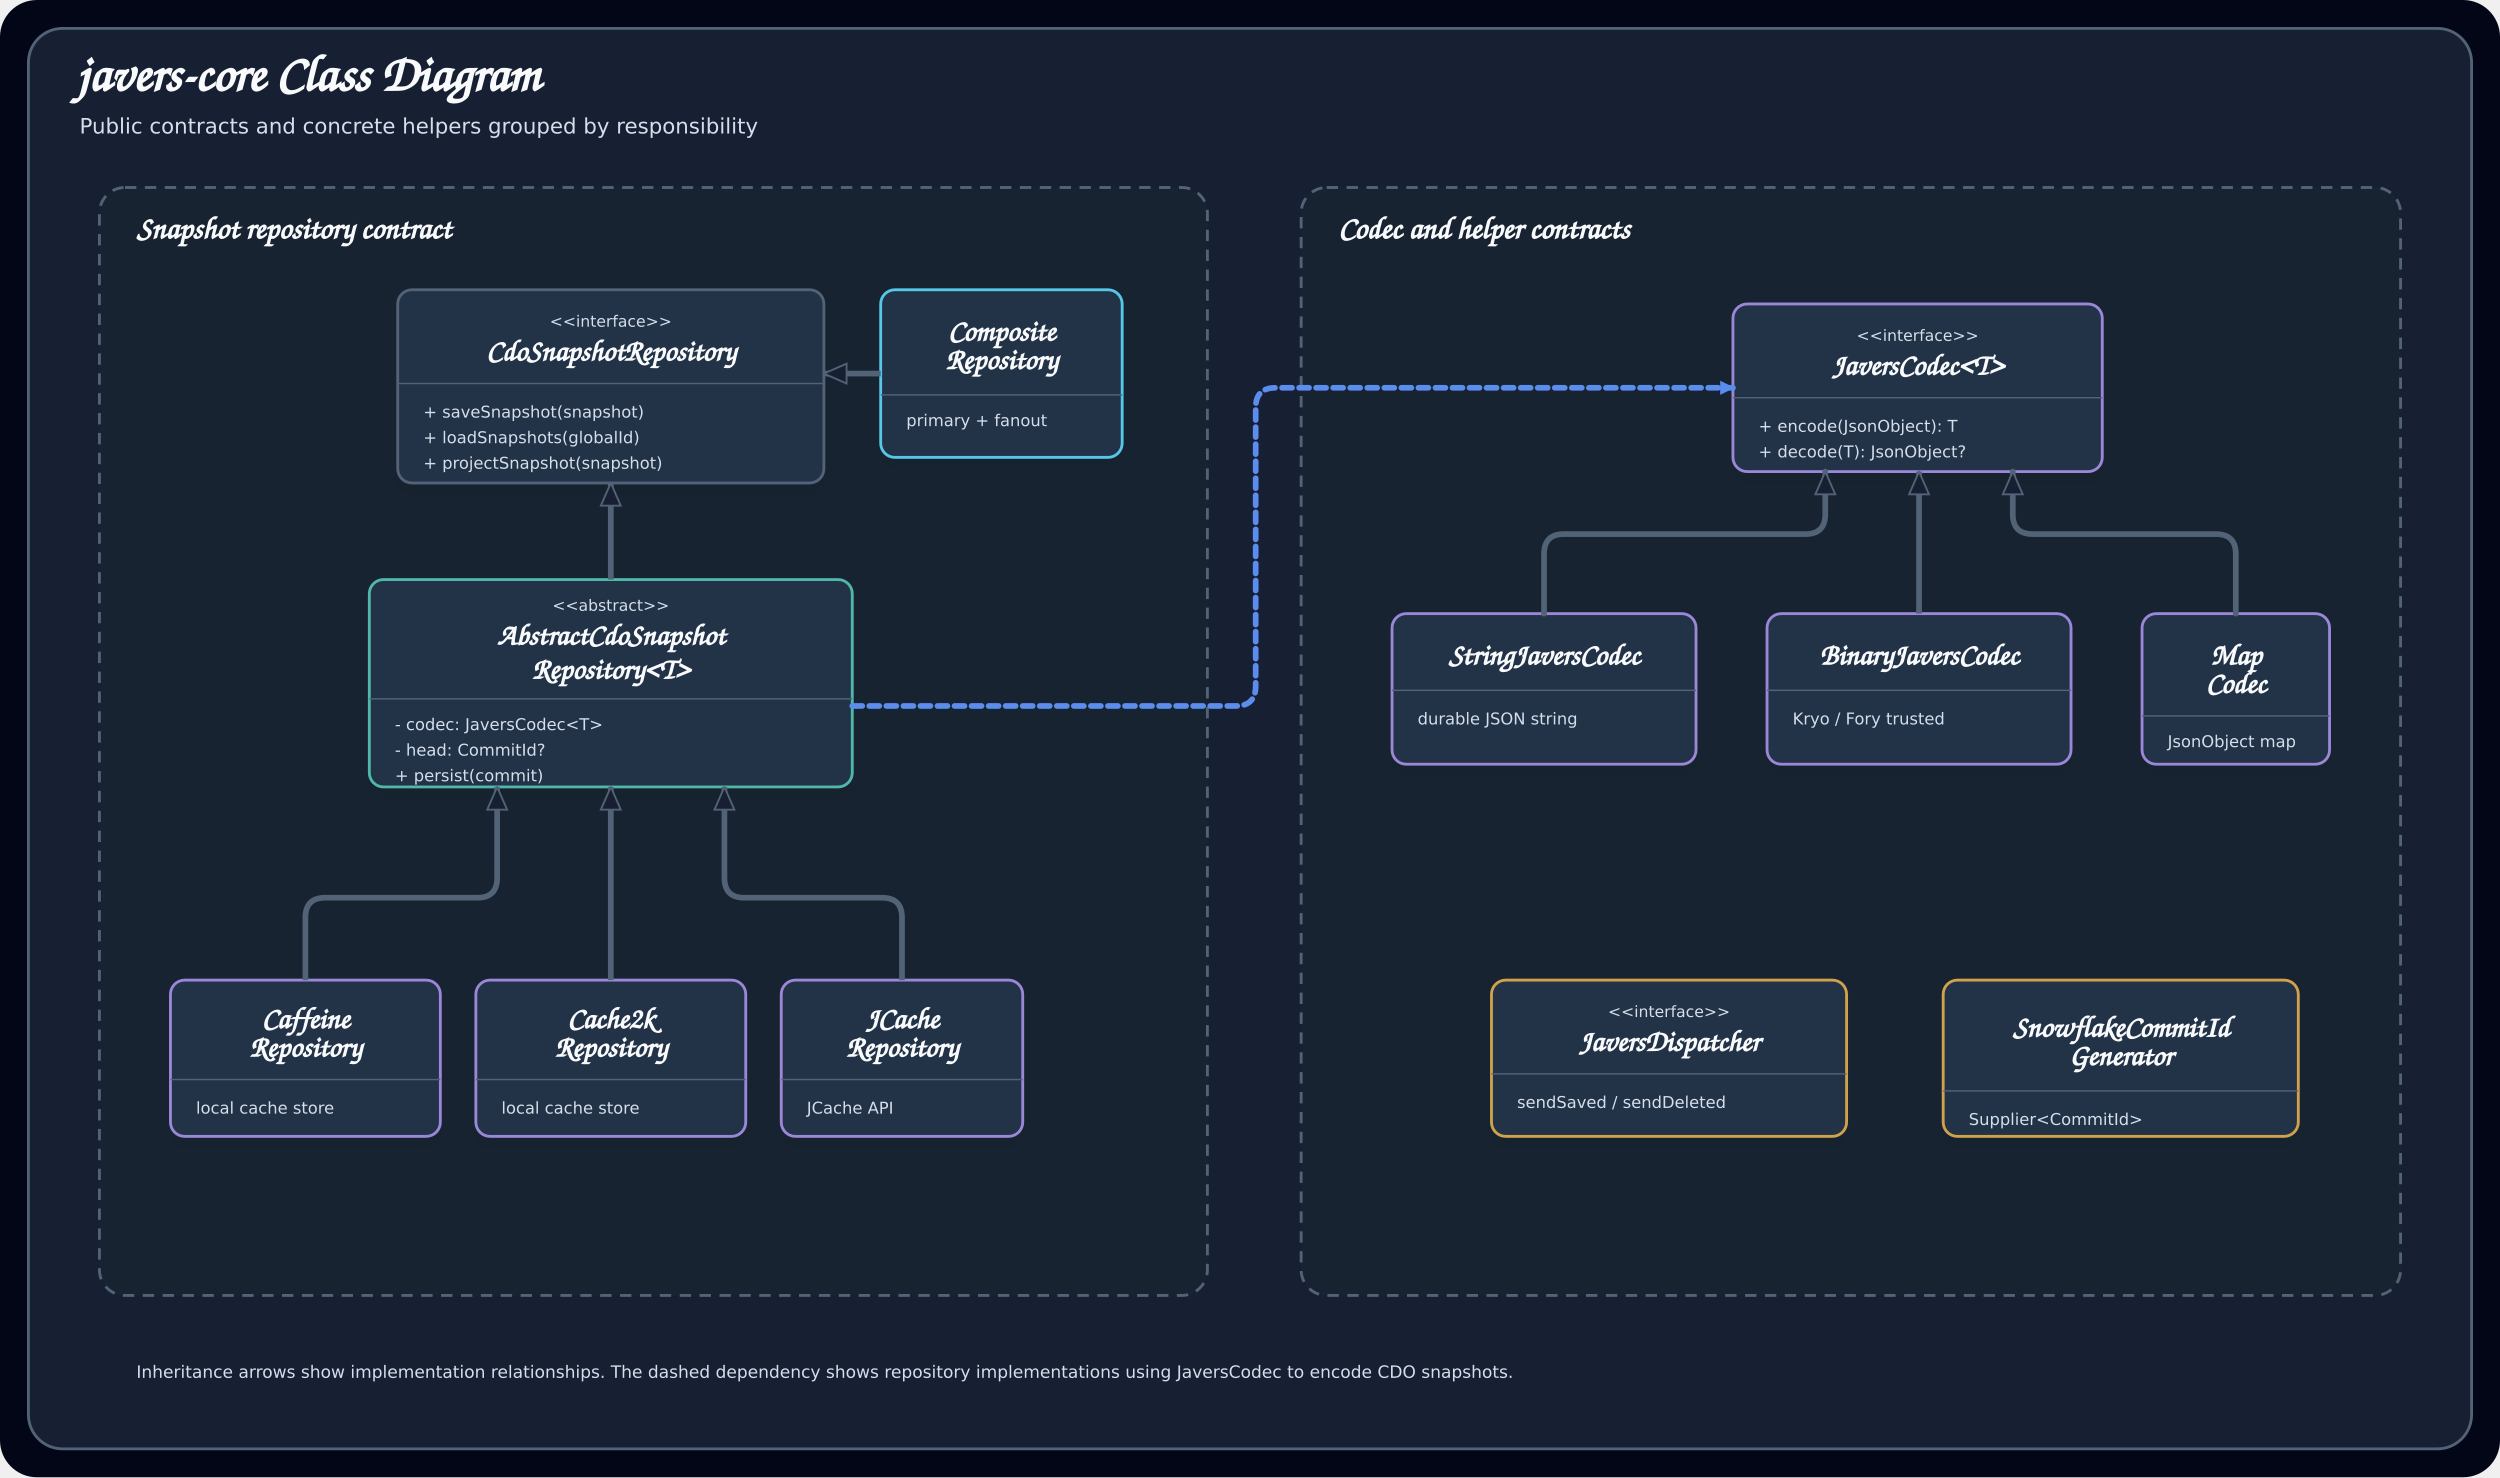
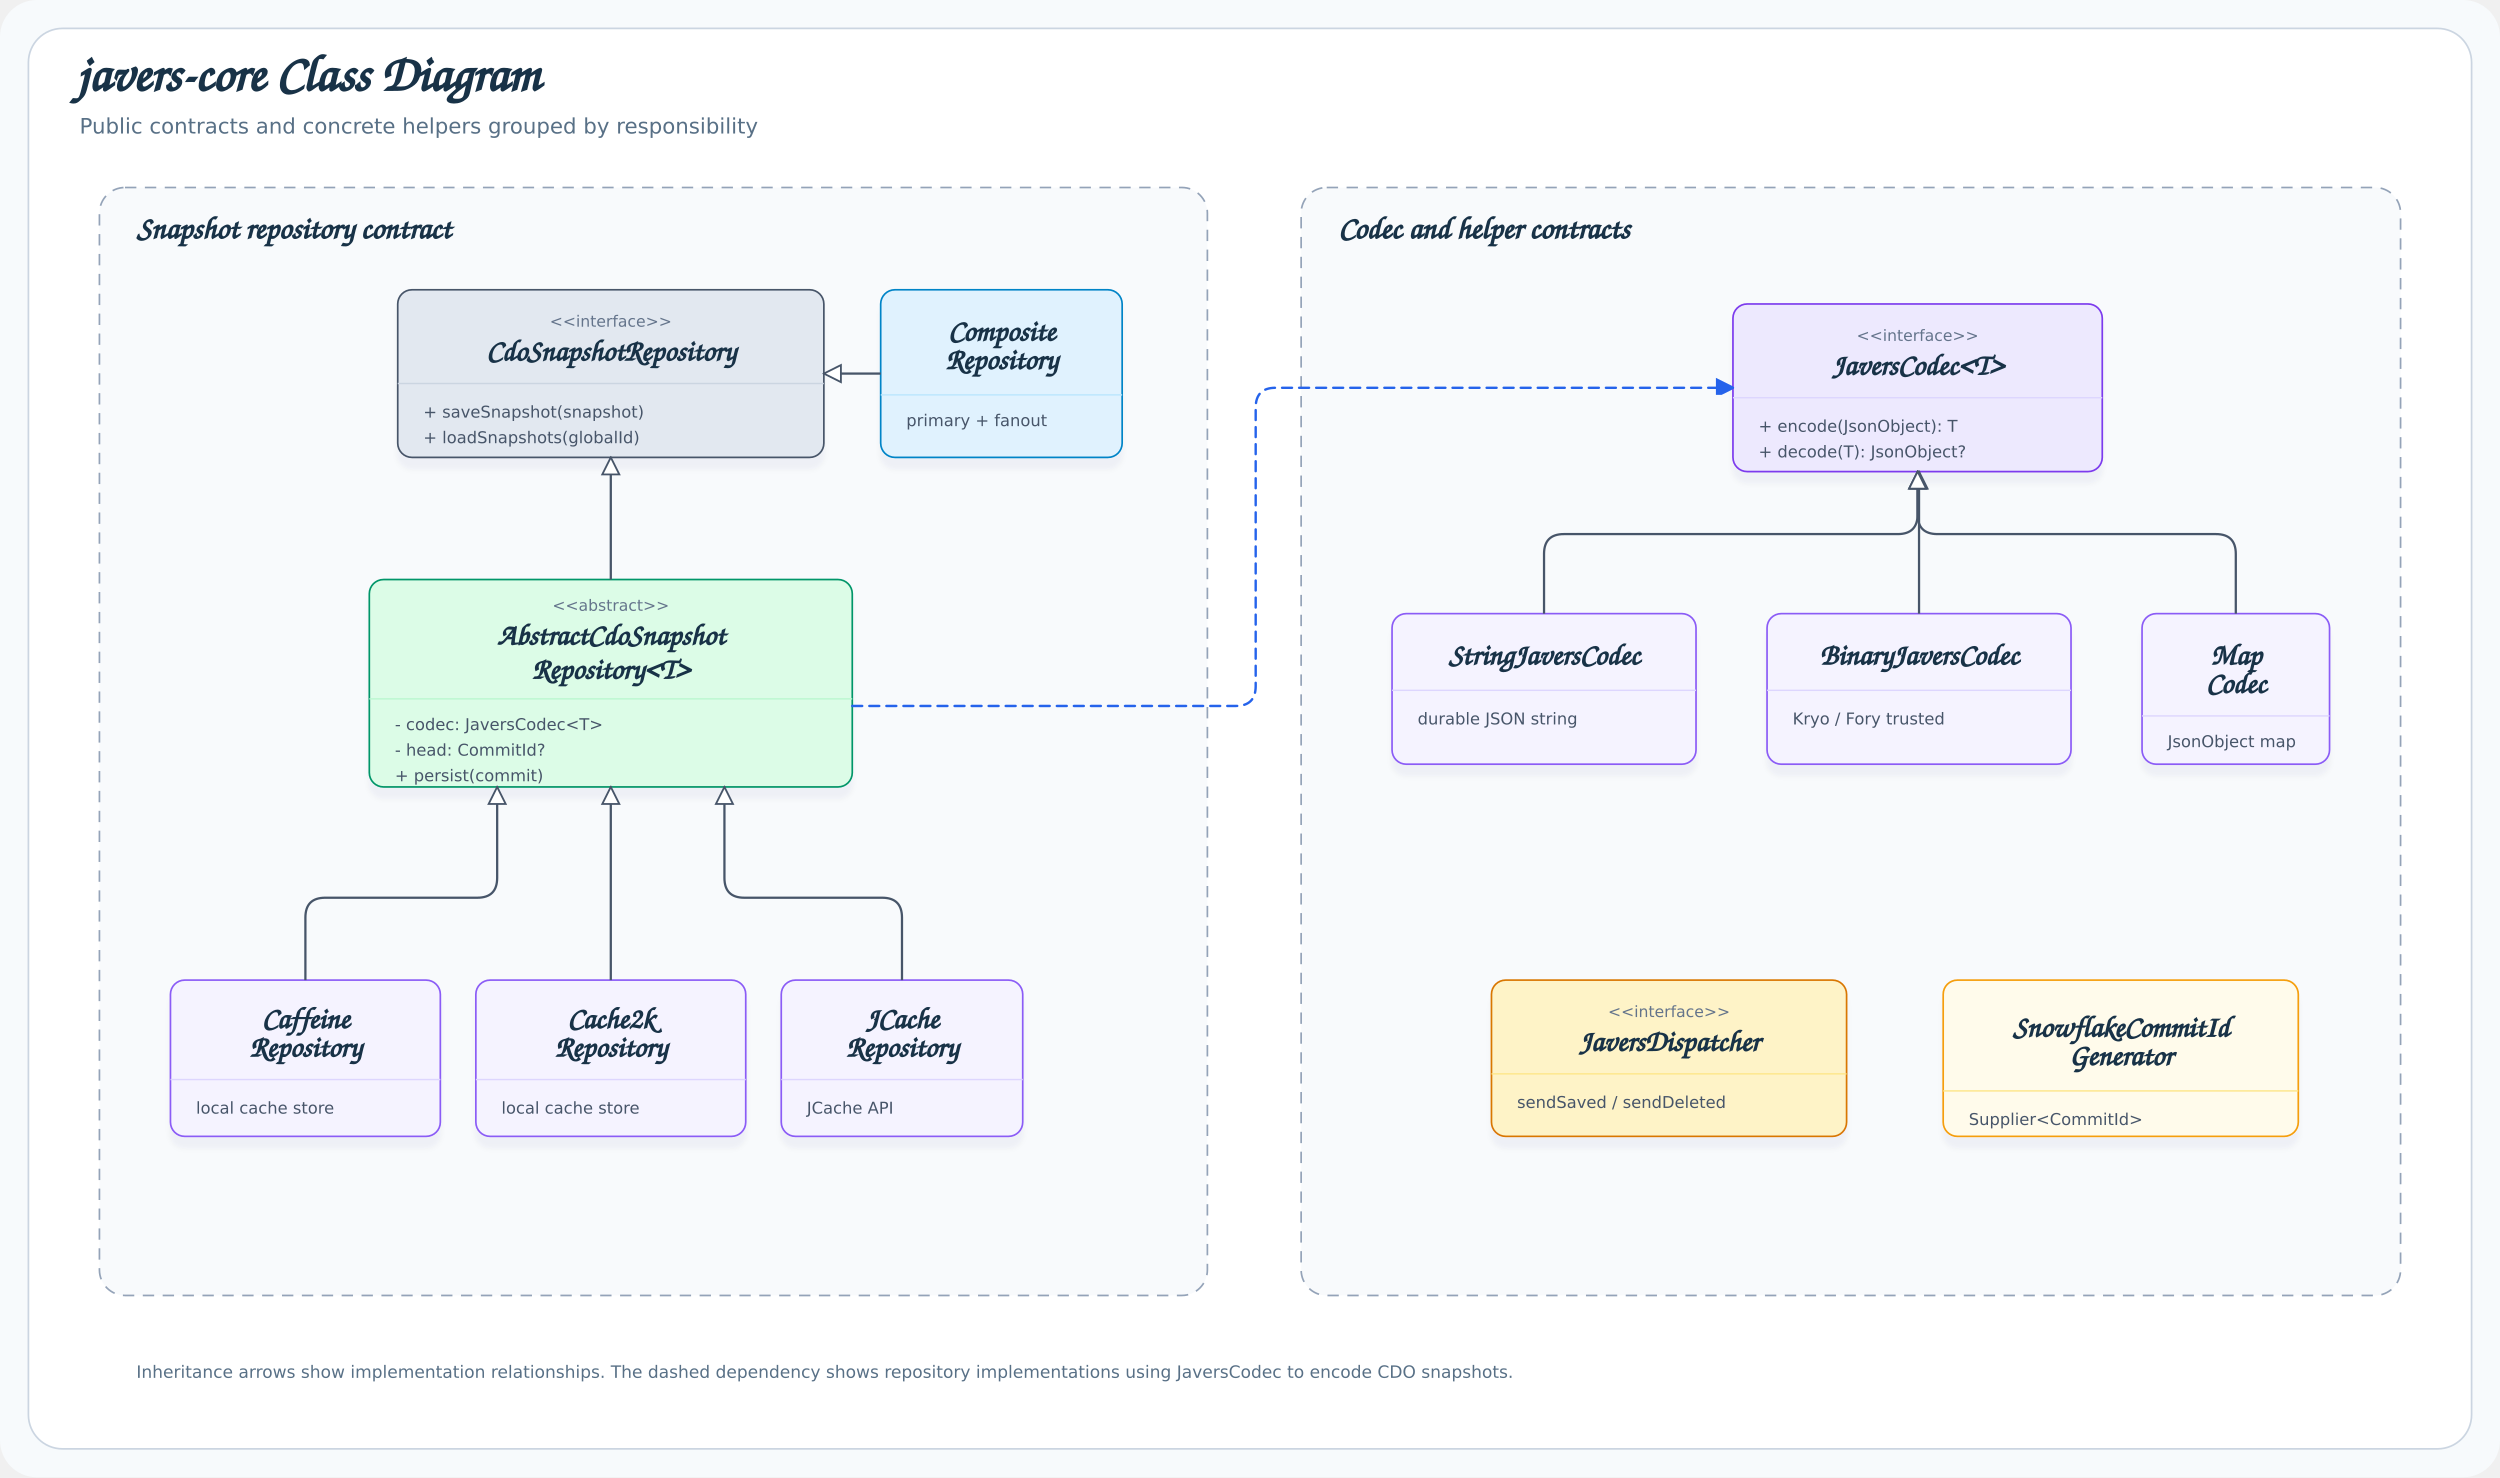
<svg xmlns="http://www.w3.org/2000/svg" width="1760" height="1040" viewBox="0 0 1760 1040" role="img" aria-label="javers-core class diagram">
  <defs>
    <filter id="softShadow" x="-20%" y="-20%" width="140%" height="140%">
-       <feDropShadow dx="0" dy="8" stdDeviation="2" flood-color="#000814" flood-opacity="0.04" />
+       <feDropShadow dx="0" dy="8" stdDeviation="2" flood-color="#334155" flood-opacity="0.04" />
    </filter>
-     <marker id="arrowInherit" markerUnits="userSpaceOnUse" markerWidth="18" markerHeight="16" refX="17" refY="8" orient="auto">
-       <path d="M 17 8 L 1 1 L 1 15 Z" fill="#172033" stroke="#536377" stroke-width="1.3" stroke-dasharray="none" style="stroke-dasharray:none" />
+     <marker id="arrowInherit" markerUnits="userSpaceOnUse" markerWidth="14" markerHeight="14" refX="13" refY="7" orient="auto">
+       <path d="M 13 7 L 1 1 L 1 13 Z" fill="#ffffff" stroke="#475569" stroke-width="1.3" stroke-dasharray="none" style="stroke-dasharray:none" />
    </marker>
-     <marker id="arrowUse" markerUnits="userSpaceOnUse" markerWidth="10" markerHeight="10" refX="9" refY="5" orient="auto">
-       <path d="M 0 0 L 10 5 L 0 10 Z" fill="#5b8def" stroke-dasharray="none" style="stroke-dasharray:none" />
+     <marker id="arrowUse" markerUnits="userSpaceOnUse" markerWidth="12" markerHeight="12" refX="12" refY="7" orient="auto">
+       <path d="M 0 0 L 14 7 L 0 14 Z" fill="#2563eb" stroke-dasharray="none" style="stroke-dasharray:none" />
    </marker>
    <style>
- .title{font-family:'Architects Daughter','Comic Sans MS',cursive;font-size:36px;fill:#f8fafc;font-weight:700}
- .subtitle{font-family:'Comic Mono','Comic Sans MS','DejaVu Sans',sans-serif;font-size:15px;fill:#d5dfeb}
- .lane{font-family:'Architects Daughter','Comic Sans MS',cursive;font-size:22px;fill:#f8fafc;font-weight:700}
- .className{font-family:'Architects Daughter','Comic Sans MS',cursive;font-size:21px;fill:#f8fafc;font-weight:700}
- .stereo{font-family:'Comic Mono','Comic Sans MS','DejaVu Sans',sans-serif;font-size:11px;fill:#d5dfeb}
- .member{font-family:'Comic Mono','Comic Sans MS','DejaVu Sans',sans-serif;font-size:11.5px;fill:#d5dfeb}
- .small{font-family:'Comic Mono','Comic Sans MS','DejaVu Sans',sans-serif;font-size:12px;fill:#d5dfeb}
+ .title{font-family:'Architects Daughter','Comic Sans MS',cursive;font-size:36px;fill:#183247;font-weight:700}
+ .subtitle{font-family:'Comic Mono','Comic Sans MS','DejaVu Sans',sans-serif;font-size:15px;fill:#587086}
+ .lane{font-family:'Architects Daughter','Comic Sans MS',cursive;font-size:22px;fill:#183247;font-weight:700}
+ .className{font-family:'Architects Daughter','Comic Sans MS',cursive;font-size:21px;fill:#183247;font-weight:700}
+ .stereo{font-family:'Comic Mono','Comic Sans MS','DejaVu Sans',sans-serif;font-size:11px;fill:#64748b}
+ .member{font-family:'Comic Mono','Comic Sans MS','DejaVu Sans',sans-serif;font-size:11.5px;fill:#475569}
+ .small{font-family:'Comic Mono','Comic Sans MS','DejaVu Sans',sans-serif;font-size:12px;fill:#587086}
</style>
  </defs>
-   <rect x="0" y="0" width="1760" height="1040" rx="26" fill="#020617" />
-   <rect x="20" y="20" width="1720" height="1000" rx="24" fill="#172033" stroke="#536377" stroke-width="2" />
+   <rect x="0" y="0" width="1760" height="1040" rx="26" fill="#f7fafc" />
+   <rect x="20" y="20" width="1720" height="1000" rx="24" fill="#ffffff" stroke="#cbd5e1" stroke-width="1.2" />
  <text class="title" x="54" y="64">javers-core Class Diagram</text>
  <text class="subtitle" x="56" y="94">Public contracts and concrete helpers grouped by responsibility</text>
-   <rect x="70" y="132" width="780" height="780" rx="18" fill="#182331" stroke="#536377" stroke-width="2" stroke-dasharray="8 6" />
+   <rect x="70" y="132" width="780" height="780" rx="18" fill="#f8fafc" stroke="#94a3b8" stroke-width="1.2" stroke-dasharray="8 6" />
  <text class="lane" x="96" y="168">Snapshot repository contract</text>
-   <rect class="card" x="280" y="204" width="300" height="136" rx="10" fill="#223047" stroke="#536377" stroke-width="2" filter="url(#softShadow)" />
+   <rect x="280" y="204" width="300" height="118" rx="10" fill="#e2e8f0" stroke="#475569" stroke-width="1.2" filter="url(#softShadow)" />
  <text class="stereo" x="430" y="230" text-anchor="middle">&lt;&lt;interface&gt;&gt;</text>
  <text class="className" x="430" y="254" text-anchor="middle">CdoSnapshotRepository</text>
-   <path d="M 280,270 H580" stroke="#536377" stroke-width="1" />
+   <path d="M 280,270 H580" stroke="#cbd5e1" stroke-width="1" />
  <text class="member" x="298" y="294">+ saveSnapshot(snapshot)</text>
  <text class="member" x="298" y="312">+ loadSnapshots(globalId)</text>
-   <text class="member" x="298" y="330">+ projectSnapshot(snapshot)</text>
-   <rect class="card" x="620" y="204" width="170" height="118" rx="10" fill="#223047" stroke="#55c7e8" stroke-width="2" filter="url(#softShadow)" />
+   <rect x="620" y="204" width="170" height="118" rx="10" fill="#e0f2fe" stroke="#0284c7" stroke-width="1.2" filter="url(#softShadow)" />
  <text class="className" x="705" y="240" text-anchor="middle">Composite</text>
  <text class="className" x="705" y="260" text-anchor="middle">Repository</text>
-   <path d="M 620,278 H790" stroke="#536377" stroke-width="1" />
+   <path d="M 620,278 H790" stroke="#bae6fd" stroke-width="1" />
  <text class="member" x="638" y="300">primary + fanout</text>
-   <rect class="card" x="260" y="408" width="340" height="146" rx="10" fill="#223047" stroke="#4fb8a8" stroke-width="2" filter="url(#softShadow)" />
+   <rect x="260" y="408" width="340" height="146" rx="10" fill="#dcfce7" stroke="#059669" stroke-width="1.2" filter="url(#softShadow)" />
  <text class="stereo" x="430" y="430" text-anchor="middle">&lt;&lt;abstract&gt;&gt;</text>
  <text class="className" x="430" y="454" text-anchor="middle">AbstractCdoSnapshot</text>
  <text class="className" x="430" y="478" text-anchor="middle">Repository&lt;T&gt;</text>
-   <path d="M 260,492 H600" stroke="#536377" stroke-width="1" />
+   <path d="M 260,492 H600" stroke="#bbf7d0" stroke-width="1" />
  <text class="member" x="278" y="514">- codec: JaversCodec&lt;T&gt;</text>
  <text class="member" x="278" y="532">- head: CommitId?</text>
  <text class="member" x="278" y="550">+ persist(commit)</text>
-   <rect class="card" x="120" y="690" width="190" height="110" rx="10" fill="#223047" stroke="#9b87d8" stroke-width="2" filter="url(#softShadow)" />
+   <rect x="120" y="690" width="190" height="110" rx="10" fill="#f5f3ff" stroke="#8b5cf6" stroke-width="1.2" filter="url(#softShadow)" />
  <text class="className" x="215" y="724" text-anchor="middle">Caffeine</text>
  <text class="className" x="215" y="744" text-anchor="middle">Repository</text>
-   <path d="M 120,760 H310" stroke="#536377" stroke-width="1" />
+   <path d="M 120,760 H310" stroke="#ddd6fe" stroke-width="1" />
  <text class="member" x="138" y="784">local cache store</text>
-   <rect class="card" x="335" y="690" width="190" height="110" rx="10" fill="#223047" stroke="#9b87d8" stroke-width="2" filter="url(#softShadow)" />
+   <rect x="335" y="690" width="190" height="110" rx="10" fill="#f5f3ff" stroke="#8b5cf6" stroke-width="1.2" filter="url(#softShadow)" />
  <text class="className" x="430" y="724" text-anchor="middle">Cache2k</text>
  <text class="className" x="430" y="744" text-anchor="middle">Repository</text>
-   <path d="M 335,760 H525" stroke="#536377" stroke-width="1" />
+   <path d="M 335,760 H525" stroke="#ddd6fe" stroke-width="1" />
  <text class="member" x="353" y="784">local cache store</text>
-   <rect class="card" x="550" y="690" width="170" height="110" rx="10" fill="#223047" stroke="#9b87d8" stroke-width="2" filter="url(#softShadow)" />
+   <rect x="550" y="690" width="170" height="110" rx="10" fill="#f5f3ff" stroke="#8b5cf6" stroke-width="1.2" filter="url(#softShadow)" />
  <text class="className" x="635" y="724" text-anchor="middle">JCache</text>
  <text class="className" x="635" y="744" text-anchor="middle">Repository</text>
-   <path d="M 550,760 H720" stroke="#536377" stroke-width="1" />
+   <path d="M 550,760 H720" stroke="#ddd6fe" stroke-width="1" />
  <text class="member" x="568" y="784">JCache API</text>
-   <rect x="916" y="132" width="774" height="780" rx="18" fill="#182331" stroke="#536377" stroke-width="2" stroke-dasharray="8 6" />
+   <rect x="916" y="132" width="774" height="780" rx="18" fill="#f8fafc" stroke="#94a3b8" stroke-width="1.2" stroke-dasharray="8 6" />
  <text class="lane" x="942" y="168">Codec and helper contracts</text>
-   <rect class="card" x="1220" y="214" width="260" height="118" rx="10" fill="#223047" stroke="#9b87d8" stroke-width="2" filter="url(#softShadow)" />
+   <rect x="1220" y="214" width="260" height="118" rx="10" fill="#ede9fe" stroke="#7c3aed" stroke-width="1.2" filter="url(#softShadow)" />
  <text class="stereo" x="1350" y="240" text-anchor="middle">&lt;&lt;interface&gt;&gt;</text>
  <text class="className" x="1350" y="264" text-anchor="middle">JaversCodec&lt;T&gt;</text>
-   <path d="M 1220,280 H1480" stroke="#536377" stroke-width="1" />
+   <path d="M 1220,280 H1480" stroke="#ddd6fe" stroke-width="1" />
  <text class="member" x="1238" y="304">+ encode(JsonObject): T</text>
  <text class="member" x="1238" y="322">+ decode(T): JsonObject?</text>
-   <rect class="card" x="980" y="432" width="214" height="106" rx="10" fill="#223047" stroke="#9b87d8" stroke-width="2" filter="url(#softShadow)" />
+   <rect x="980" y="432" width="214" height="106" rx="10" fill="#f5f3ff" stroke="#8b5cf6" stroke-width="1.2" filter="url(#softShadow)" />
  <text class="className" x="1087" y="468" text-anchor="middle">StringJaversCodec</text>
-   <path d="M 980,486 H1194" stroke="#536377" stroke-width="1" />
+   <path d="M 980,486 H1194" stroke="#ddd6fe" stroke-width="1" />
  <text class="member" x="998" y="510">durable JSON string</text>
-   <rect class="card" x="1244" y="432" width="214" height="106" rx="10" fill="#223047" stroke="#9b87d8" stroke-width="2" filter="url(#softShadow)" />
+   <rect x="1244" y="432" width="214" height="106" rx="10" fill="#f5f3ff" stroke="#8b5cf6" stroke-width="1.2" filter="url(#softShadow)" />
  <text class="className" x="1351" y="468" text-anchor="middle">BinaryJaversCodec</text>
-   <path d="M 1244,486 H1458" stroke="#536377" stroke-width="1" />
+   <path d="M 1244,486 H1458" stroke="#ddd6fe" stroke-width="1" />
  <text class="member" x="1262" y="510">Kryo / Fory trusted</text>
-   <rect class="card" x="1508" y="432" width="132" height="106" rx="10" fill="#223047" stroke="#9b87d8" stroke-width="2" filter="url(#softShadow)" />
+   <rect x="1508" y="432" width="132" height="106" rx="10" fill="#f5f3ff" stroke="#8b5cf6" stroke-width="1.2" filter="url(#softShadow)" />
  <text class="className" x="1574" y="468" text-anchor="middle">Map</text>
  <text class="className" x="1574" y="488" text-anchor="middle">Codec</text>
-   <path d="M 1508,504 H1640" stroke="#536377" stroke-width="1" />
+   <path d="M 1508,504 H1640" stroke="#ddd6fe" stroke-width="1" />
  <text class="member" x="1526" y="526">JsonObject map</text>
-   <rect class="card" x="1050" y="690" width="250" height="110" rx="10" fill="#223047" stroke="#d0a24c" stroke-width="2" filter="url(#softShadow)" />
+   <rect x="1050" y="690" width="250" height="110" rx="10" fill="#fef3c7" stroke="#d97706" stroke-width="1.2" filter="url(#softShadow)" />
  <text class="stereo" x="1175" y="716" text-anchor="middle">&lt;&lt;interface&gt;&gt;</text>
  <text class="className" x="1175" y="740" text-anchor="middle">JaversDispatcher</text>
-   <path d="M 1050,756 H1300" stroke="#536377" stroke-width="1" />
+   <path d="M 1050,756 H1300" stroke="#fde68a" stroke-width="1" />
  <text class="member" x="1068" y="780">sendSaved / sendDeleted</text>
-   <rect class="card" x="1368" y="690" width="250" height="110" rx="10" fill="#223047" stroke="#d0a24c" stroke-width="2" filter="url(#softShadow)" />
+   <rect x="1368" y="690" width="250" height="110" rx="10" fill="#fffbeb" stroke="#f59e0b" stroke-width="1.2" filter="url(#softShadow)" />
  <text class="className" x="1493" y="730" text-anchor="middle">SnowflakeCommitId</text>
  <text class="className" x="1493" y="750" text-anchor="middle">Generator</text>
-   <path d="M 1368,768 H1618" stroke="#536377" stroke-width="1" />
+   <path d="M 1368,768 H1618" stroke="#fde68a" stroke-width="1" />
  <text class="member" x="1386" y="792">Supplier&lt;CommitId&gt;</text>
-   <path class="connector" d="M 430,408 L 430,340" fill="none" stroke="#536377" stroke-width="4" marker-end="url(#arrowInherit)" />
-   <path class="connector" d="M 620,263 L 580,263" fill="none" stroke="#536377" stroke-width="4" marker-end="url(#arrowInherit)" />
-   <path class="connector" d="M 215,690 L 215,646 Q 215,632 229,632 L 336,632 Q 350,632 350,618 L 350,554" fill="none" stroke="#536377" stroke-width="4" marker-end="url(#arrowInherit)" />
-   <path class="connector" d="M 430,690 L 430,554" fill="none" stroke="#536377" stroke-width="4" marker-end="url(#arrowInherit)" />
-   <path class="connector" d="M 635,690 L 635,646 Q 635,632 621,632 L 524,632 Q 510,632 510,618 L 510,554" fill="none" stroke="#536377" stroke-width="4" marker-end="url(#arrowInherit)" />
-   <path class="connector" d="M 1087,432 V 390 Q 1087,376 1101,376 H 1271 Q 1285,376 1285,362 V 332" fill="none" stroke="#536377" stroke-width="4" stroke-linecap="round" stroke-linejoin="round" marker-end="url(#arrowInherit)" />
-   <path class="connector" d="M 1351,432 L 1351,332" fill="none" stroke="#536377" stroke-width="4" marker-end="url(#arrowInherit)" />
-   <path class="connector" d="M 1574,432 V 390 Q 1574,376 1560,376 H 1431 Q 1417,376 1417,362 V 332" fill="none" stroke="#536377" stroke-width="4" stroke-linecap="round" stroke-linejoin="round" marker-end="url(#arrowInherit)" />
-   <path class="connector" d="M 600,497 L 870,497 Q 884,497 884,483 L 884,287 Q 884,273 898,273 L 1220,273" fill="none" stroke="#5b8def" stroke-width="4" stroke-linecap="round" stroke-linejoin="round" stroke-dasharray="7 5" marker-end="url(#arrowUse)" />
+   <path d="M 430,408 L 430,322" fill="none" stroke="#475569" stroke-width="1.6" marker-end="url(#arrowInherit)" />
+   <path d="M 620,263 L 580,263" fill="none" stroke="#475569" stroke-width="1.6" marker-end="url(#arrowInherit)" />
+   <path d="M 215,690 L 215,646 Q 215,632 229,632 L 336,632 Q 350,632 350,618 L 350,554" fill="none" stroke="#475569" stroke-width="1.6" marker-end="url(#arrowInherit)" />
+   <path d="M 430,690 L 430,554" fill="none" stroke="#475569" stroke-width="1.6" marker-end="url(#arrowInherit)" />
+   <path d="M 635,690 L 635,646 Q 635,632 621,632 L 524,632 Q 510,632 510,618 L 510,554" fill="none" stroke="#475569" stroke-width="1.6" marker-end="url(#arrowInherit)" />
+   <path d="M 1087,432 L 1087,390 Q 1087,376 1101,376 L 1336,376 Q 1350,376 1350,362 L 1350,332" fill="none" stroke="#475569" stroke-width="1.6" marker-end="url(#arrowInherit)" />
+   <path d="M 1351,432 L 1351,332" fill="none" stroke="#475569" stroke-width="1.6" marker-end="url(#arrowInherit)" />
+   <path d="M 1574,432 L 1574,390 Q 1574,376 1560,376 L 1364,376 Q 1350,376 1350,362 L 1350,332" fill="none" stroke="#475569" stroke-width="1.6" marker-end="url(#arrowInherit)" />
+   <path d="M 600,497 L 870,497 Q 884,497 884,483 L 884,287 Q 884,273 898,273 L 1220,273" fill="none" stroke="#2563eb" stroke-width="1.7" stroke-linecap="round" stroke-linejoin="round" stroke-dasharray="7 5" marker-end="url(#arrowUse)" />
  <text class="small" x="96" y="970">Inheritance arrows show implementation relationships. The dashed dependency shows repository implementations using JaversCodec to encode CDO snapshots.</text>
</svg>
